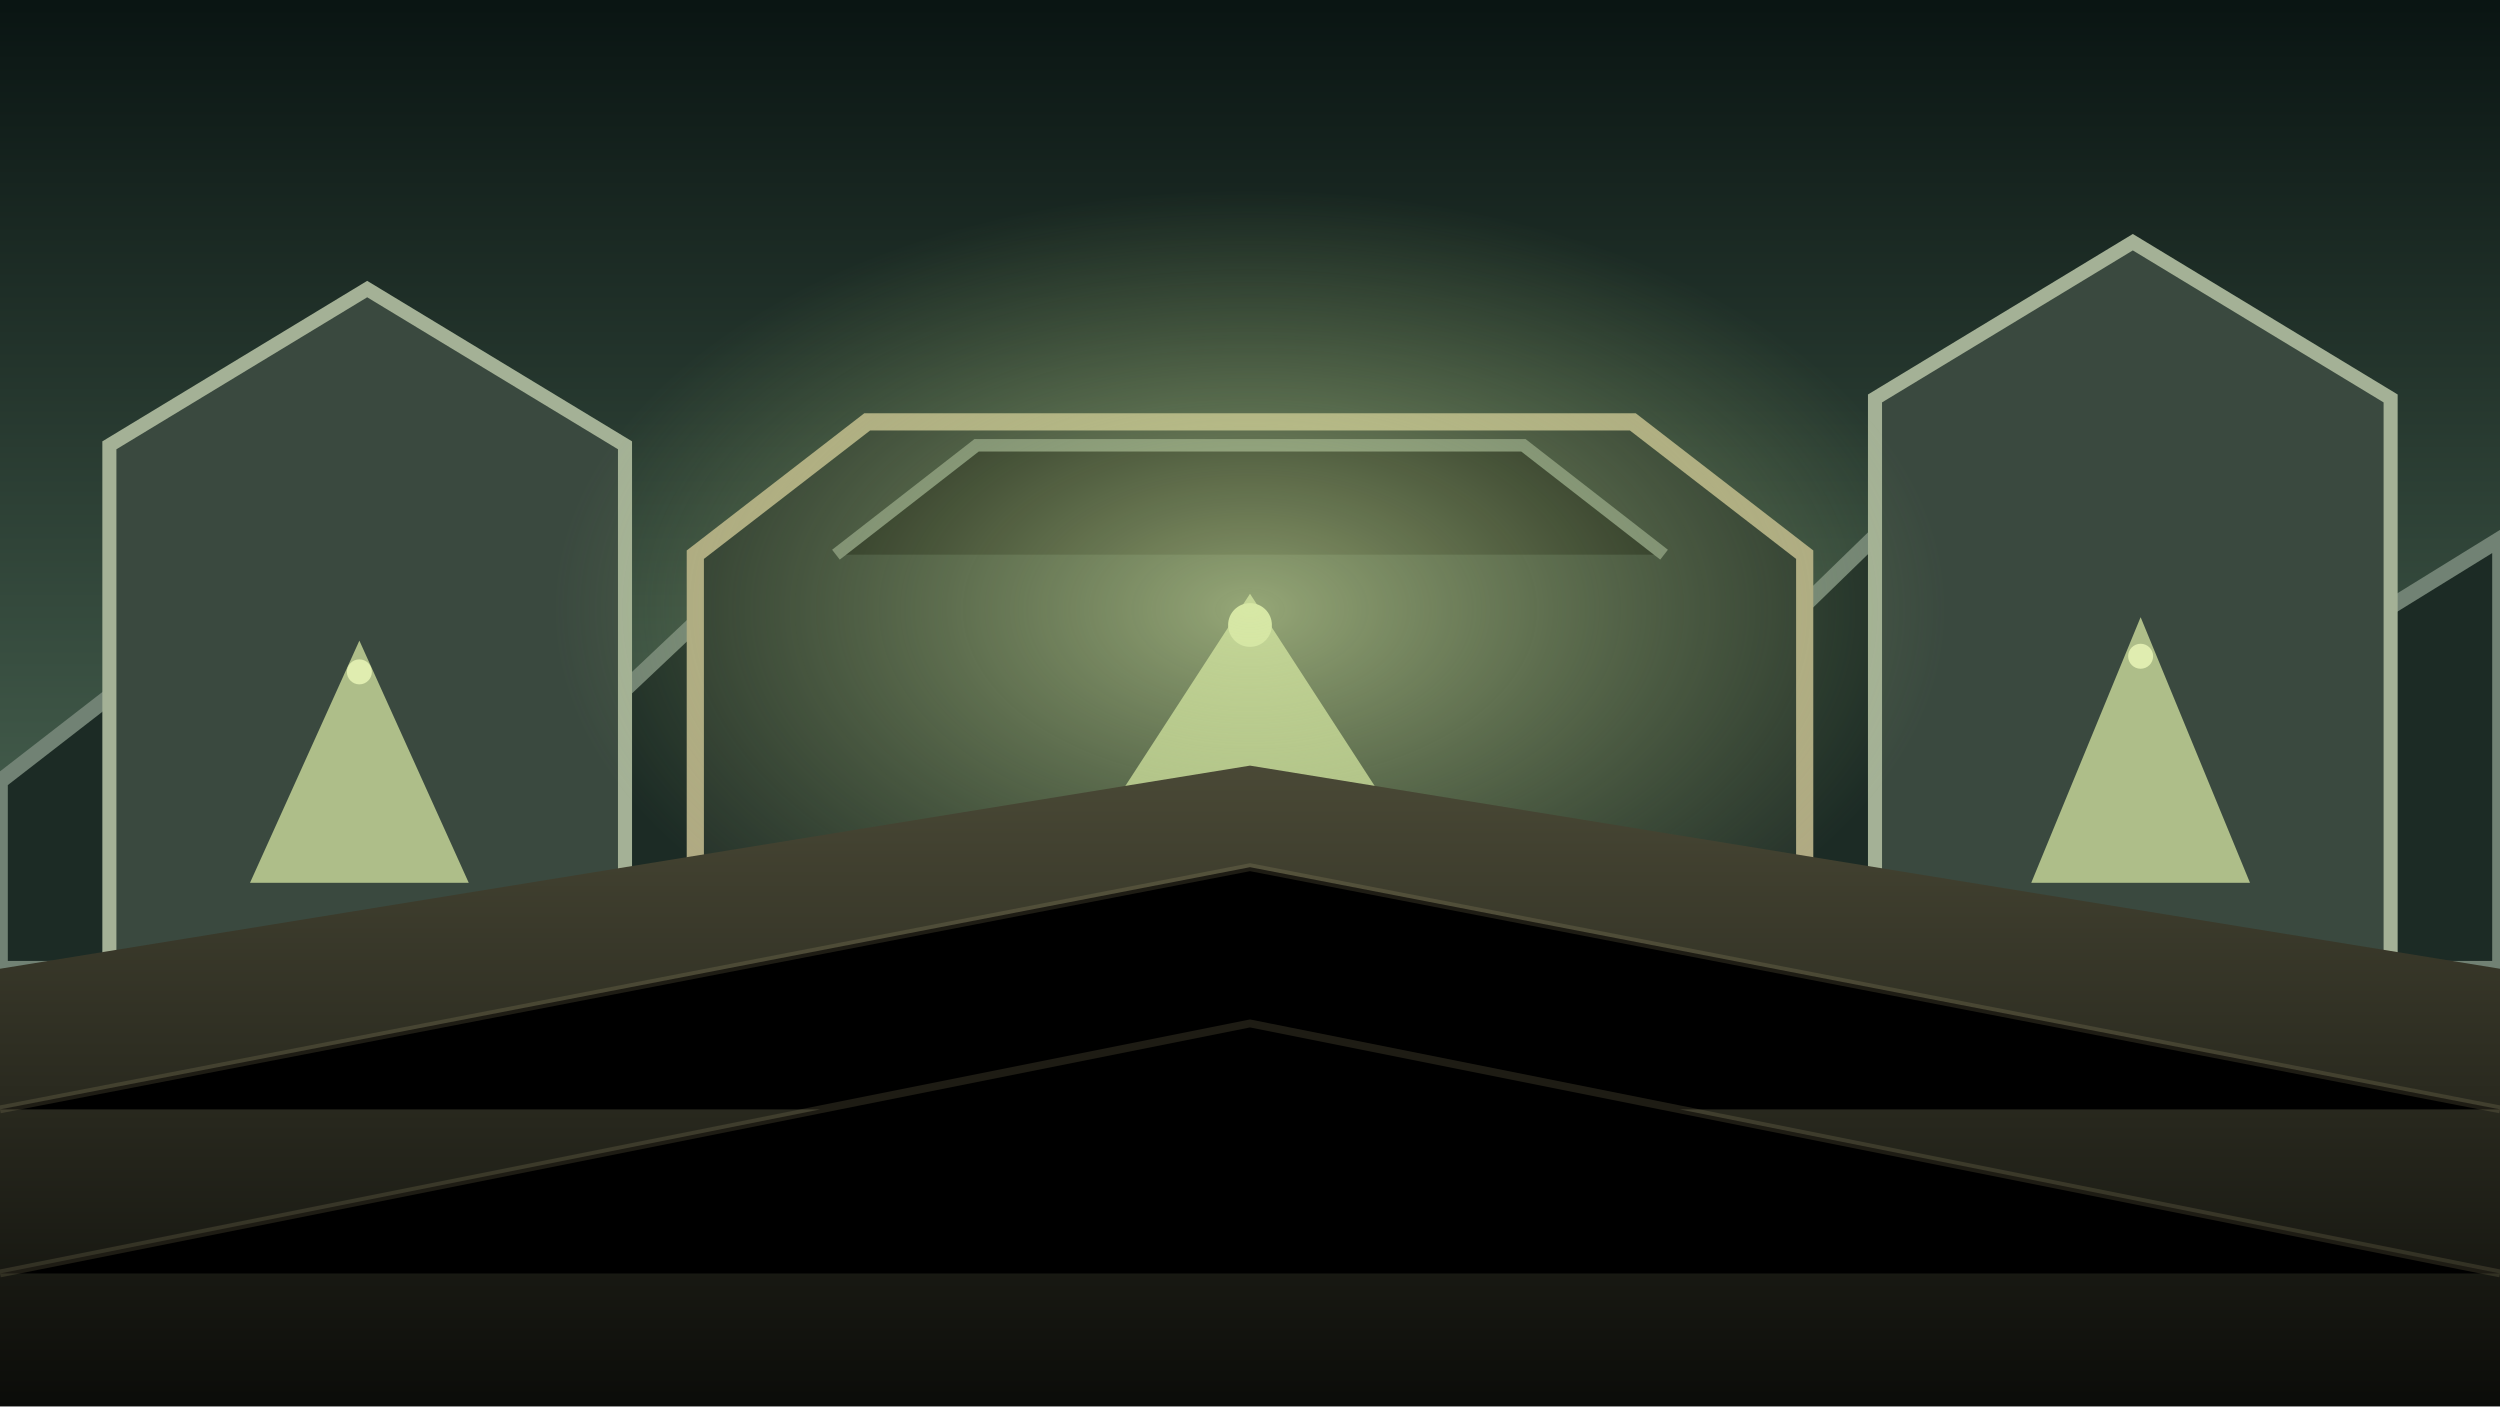
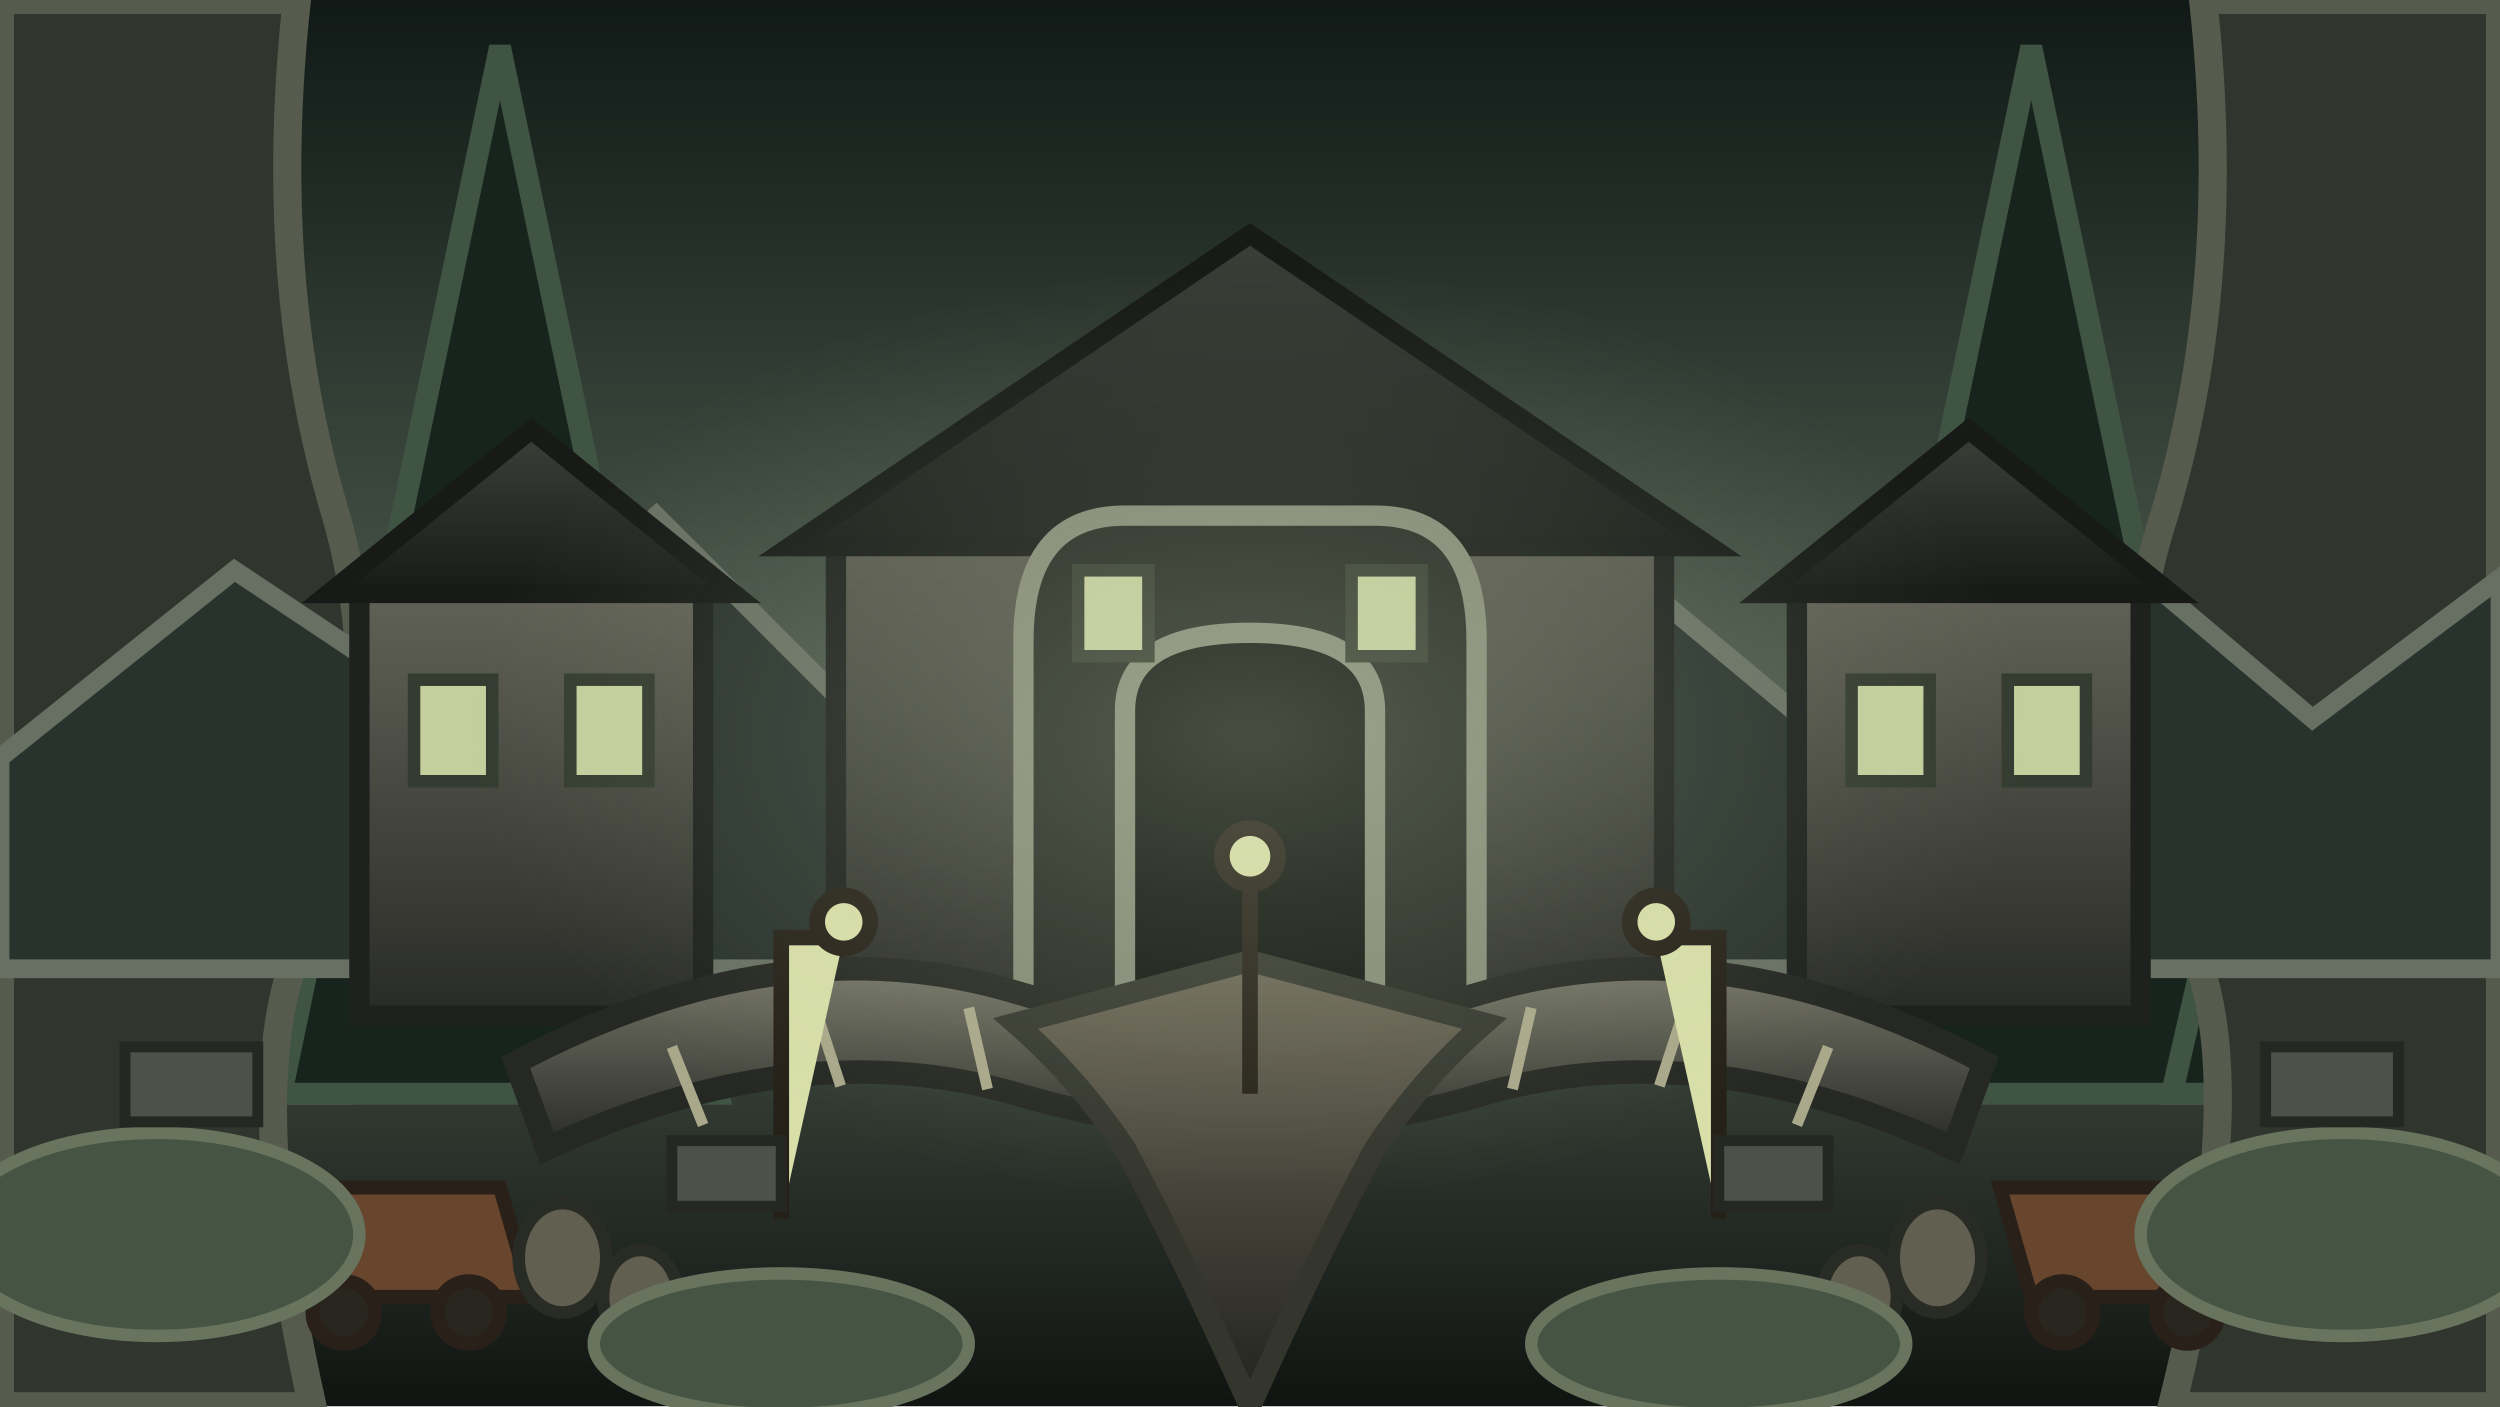
<svg xmlns="http://www.w3.org/2000/svg" viewBox="0 0 1600 900">
  <defs>
-     <linearGradient id="s" x2="0" y2="1">
-       <stop stop-color="#0a1513" />
-       <stop offset=".55" stop-color="#405848" />
-       <stop offset="1" stop-color="#060a09" />
+     <linearGradient id="sky" x2="0" y2="1">
+       <stop stop-color="#111a17" />
+       <stop offset=".55" stop-color="#536052" />
+       <stop offset="1" stop-color="#111512" />
    </linearGradient>
-     <linearGradient id="f" x2="0" y2="1">
-       <stop stop-color="#4a4936" />
-       <stop offset="1" stop-color="#0b0c09" />
+     <linearGradient id="stone" x2="0" y2="1">
+       <stop stop-color="#747466" />
+       <stop offset="1" stop-color="#292b27" />
    </linearGradient>
-     <radialGradient id="l">
-       <stop stop-color="#d2e5a0" stop-opacity=".65" />
-       <stop offset="1" stop-color="#a3bb72" stop-opacity="0" />
+     <linearGradient id="road" x2="0" y2="1">
+       <stop stop-color="#6b6656" />
+       <stop offset="1" stop-color="#22231f" />
+     </linearGradient>
+     <linearGradient id="roof" x2="0" y2="1">
+       <stop stop-color="#3b4039" />
+       <stop offset="1" stop-color="#171b18" />
+     </linearGradient>
+     <radialGradient id="mist">
+       <stop stop-color="#d4dfbd" stop-opacity=".28" />
+       <stop offset="1" stop-color="#b2c19d" stop-opacity="0" />
    </radialGradient>
  </defs>
-   <rect width="1600" height="900" fill="url(#s)" />
-   <path d="M0 500L200 345L380 460L560 290L740 455L900 315L1080 460L1260 285L1430 450L1600 345V620H0Z" fill="#1c2b25" stroke="#718274" stroke-width="10" />
-   <g fill="#3a493f" stroke="#a4b196" stroke-width="9">
-     <path d="M70 620V285L235 185L400 285V620Z" />
-     <path d="M1200 620V255L1365 155L1530 255V620Z" />
+   <rect width="1600" height="900" fill="url(#sky)" />
+   <g fill="#16241d" stroke="#405444" stroke-width="14">
+     <path d="M-80 700L70 90L220 700Z" />
+     <path d="M180 700L320 30L460 700Z" />
+     <path d="M1160 700L1300 30L1440 700Z" />
+     <path d="M1390 700L1530 90L1680 700Z" />
  </g>
-   <path d="M445 620V355L555 270H1045L1155 355V620Z" fill="#26332b" stroke="#b0aa83" stroke-width="11" />
-   <path d="M535 355L625 285H975L1065 355" fill="#0e1611" stroke="#71806f" stroke-width="8" />
-   <g fill="#aebe89">
-     <path d="M160 565L230 410L300 565Z" />
-     <path d="M1300 565L1370 395L1440 565Z" />
-     <path d="M680 565L800 380L920 565Z" />
+   <g fill="#30352d" stroke="#565b4d" stroke-width="18">
+     <path d="M0 0H190Q170 180 215 330Q255 470 190 610Q155 700 200 900H0Z" />
+     <path d="M1410 0H1600V900H1390Q1440 700 1405 610Q1340 470 1385 330Q1430 180 1410 0Z" />
  </g>
-   <g fill="#e0edb0">
-     <circle cx="230" cy="430" r="8" />
-     <circle cx="1370" cy="420" r="8" />
-     <circle cx="800" cy="400" r="14" />
+   <path d="M0 485L150 365L285 455L420 330L560 470L720 365L850 470L1010 340L1160 465L1320 325L1480 460L1600 370V620H0Z" fill="#29332e" stroke="#687064" stroke-width="12" />
+   <g stroke="#1e211e" stroke-width="13">
+     <path d="M230 650V380L340 285L450 380V650Z" fill="url(#stone)" />
+     <path d="M1150 650V380L1260 285L1370 380V650Z" fill="url(#stone)" />
+     <path d="M535 650V350L800 170L1065 350V650Z" fill="url(#stone)" />
  </g>
-   <ellipse cx="800" cy="390" rx="450" ry="270" fill="url(#l)" />
-   <path d="M0 620L800 490L1600 620V900H0Z" fill="url(#f)" />
-   <path d="M0 710L800 555L1600 710M0 815L800 655L1600 815" stroke="#c9bd8a" stroke-opacity=".15" stroke-width="5" />
+   <g fill="url(#roof)" stroke="#171a17" stroke-width="12">
+     <path d="M210 380L340 275L470 380Z" />
+     <path d="M1130 380L1260 275L1390 380Z" />
+     <path d="M505 350L800 150L1095 350Z" />
+   </g>
+   <g fill="#252923" stroke="#858a77" stroke-width="13">
+     <path d="M655 650V410Q655 330 720 330H880Q945 330 945 410V650Z" />
+     <path d="M720 650V455Q720 405 800 405Q880 405 880 455V650Z" fill="#101410" />
+   </g>
+   <g fill="#c5cf9e" stroke="#343b30" stroke-width="8">
+     <path d="M265 435H315V500H265Z" />
+     <path d="M365 435H415V500H365Z" />
+     <path d="M1185 435H1235V500H1185Z" />
+     <path d="M1285 435H1335V500H1285Z" />
+     <path d="M690 365H735V420H690Z" />
+     <path d="M865 365H910V420H865Z" />
+   </g>
+   <path d="M330 680Q500 590 650 635Q800 680 950 635Q1100 590 1270 680L1250 735Q1090 660 950 700Q800 745 650 700Q510 660 350 735Z" fill="url(#stone)" stroke="#252823" stroke-width="15" />
+   <g stroke="#aaa88b" stroke-width="7">
+     <path d="M430 670l20 50" />
+     <path d="M520 640l18 55" />
+     <path d="M620 645l12 52" />
+     <path d="M980 645l-12 52" />
+     <path d="M1080 640l-18 55" />
+     <path d="M1170 670l-20 50" />
+   </g>
+   <path d="M800 900Q755 800 720 735Q690 690 650 655L800 615L950 655Q910 690 880 735Q845 800 800 900Z" fill="url(#road)" stroke="#34362e" stroke-width="14" />
+   <g stroke="#252018" stroke-width="10" fill="#d8dfa9">
+     <path d="M500 780V600H540" />
+     <circle cx="540" cy="590" r="17" />
+     <path d="M1100 780V600H1060" />
+     <circle cx="1060" cy="590" r="17" />
+     <path d="M800 700V560" />
+     <circle cx="800" cy="548" r="18" />
+   </g>
+   <g stroke="#282019" stroke-width="9">
+     <path d="M180 760H320L340 830H200Z" fill="#68452d" />
+     <circle cx="220" cy="840" r="20" fill="#29251f" />
+     <circle cx="300" cy="840" r="20" fill="#29251f" />
+     <path d="M1280 760H1420L1440 830H1300Z" fill="#68452d" />
+     <circle cx="1320" cy="840" r="20" fill="#29251f" />
+     <circle cx="1400" cy="840" r="20" fill="#29251f" />
+   </g>
+   <g fill="#615f50" stroke="#292b25" stroke-width="8">
+     <ellipse cx="360" cy="805" rx="28" ry="35" />
+     <ellipse cx="1240" cy="805" rx="28" ry="35" />
+     <ellipse cx="410" cy="830" rx="24" ry="30" />
+     <ellipse cx="1190" cy="830" rx="24" ry="30" />
+   </g>
+   <g fill="#465443" stroke="#69745e" stroke-width="8">
+     <ellipse cx="100" cy="790" rx="130" ry="65" />
+     <ellipse cx="1500" cy="790" rx="130" ry="65" />
+     <ellipse cx="500" cy="860" rx="120" ry="45" />
+     <ellipse cx="1100" cy="860" rx="120" ry="45" />
+   </g>
+   <ellipse cx="800" cy="470" rx="500" ry="300" fill="url(#mist)" />
+   <g fill="#4d5149" stroke="#252822" stroke-width="7">
+     <rect x="80" y="670" width="85" height="48" />
+     <rect x="1450" y="670" width="85" height="48" />
+     <rect x="430" y="730" width="70" height="42" />
+     <rect x="1100" y="730" width="70" height="42" />
+   </g>
</svg>
